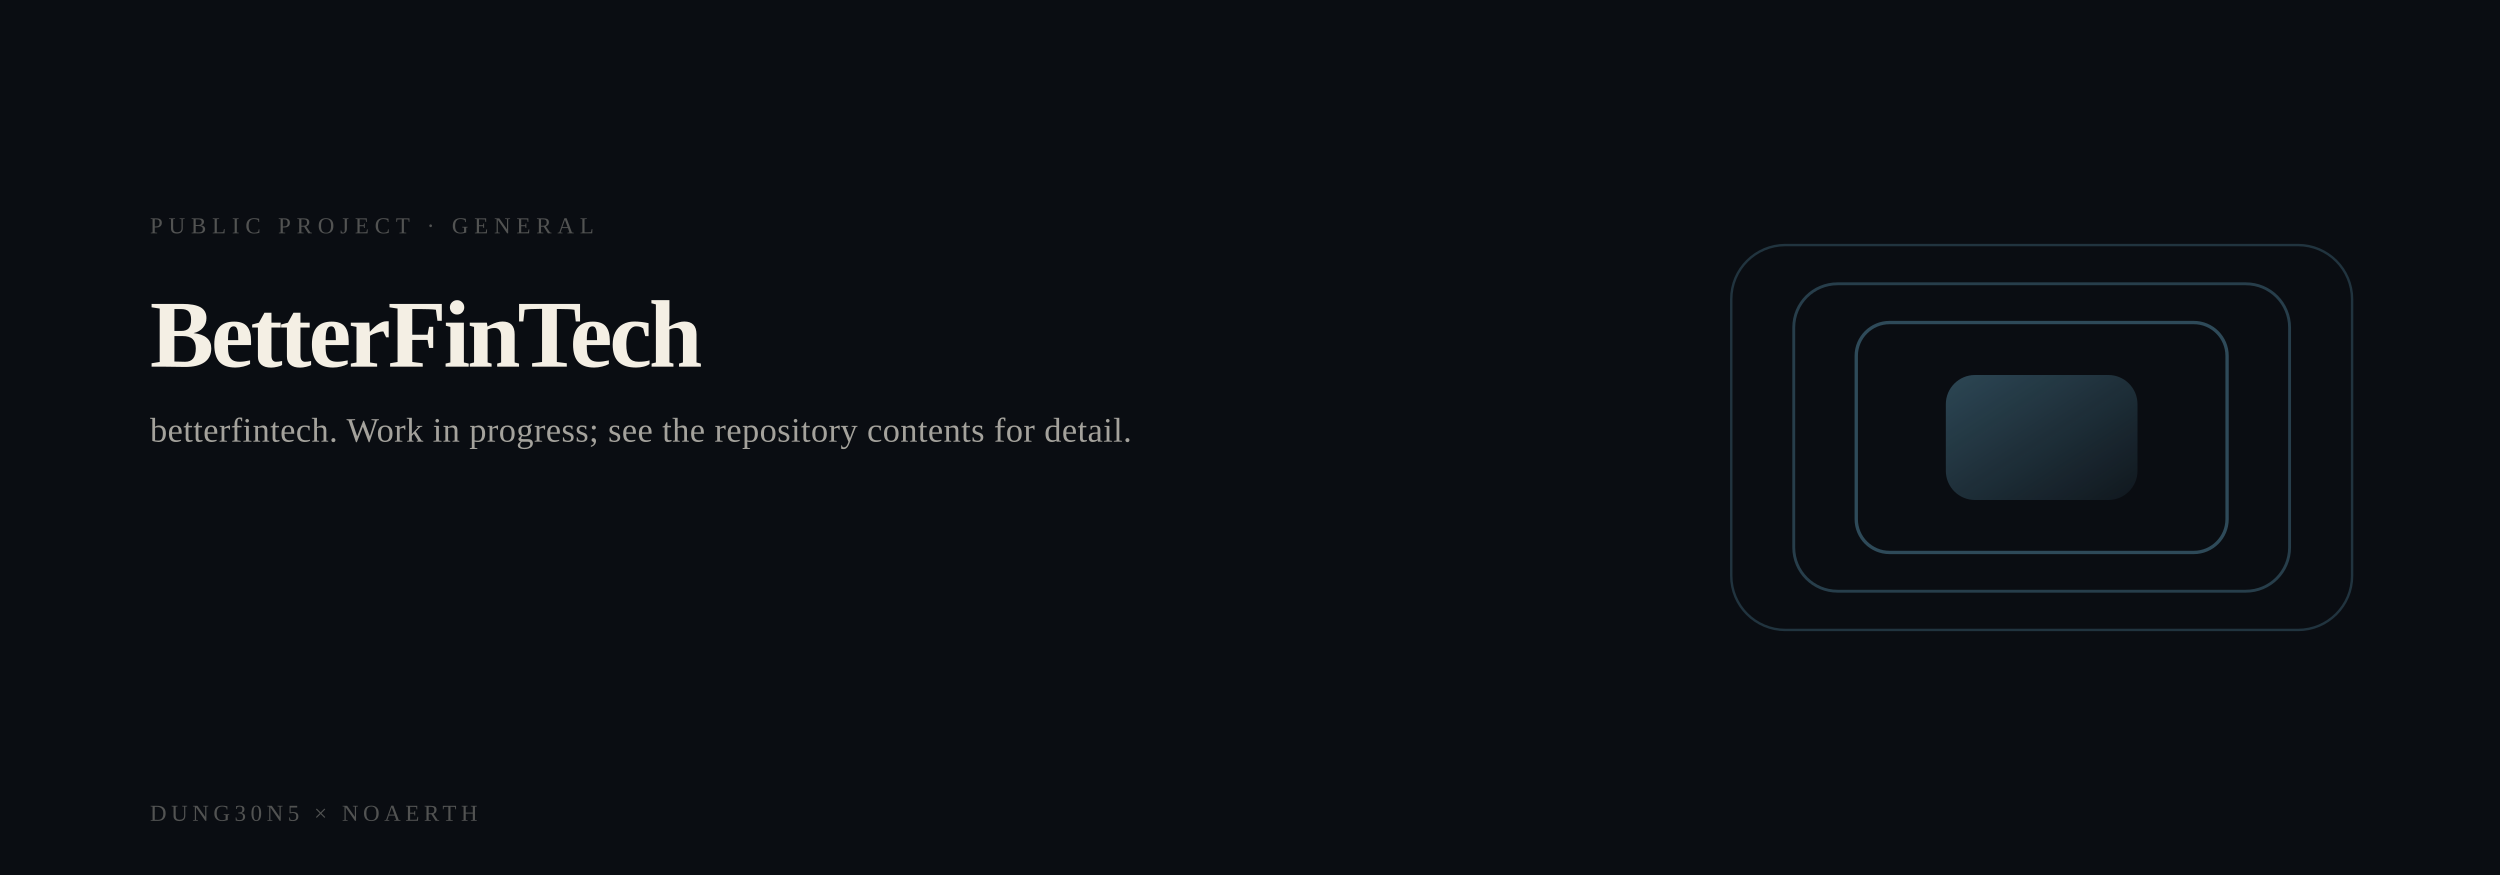
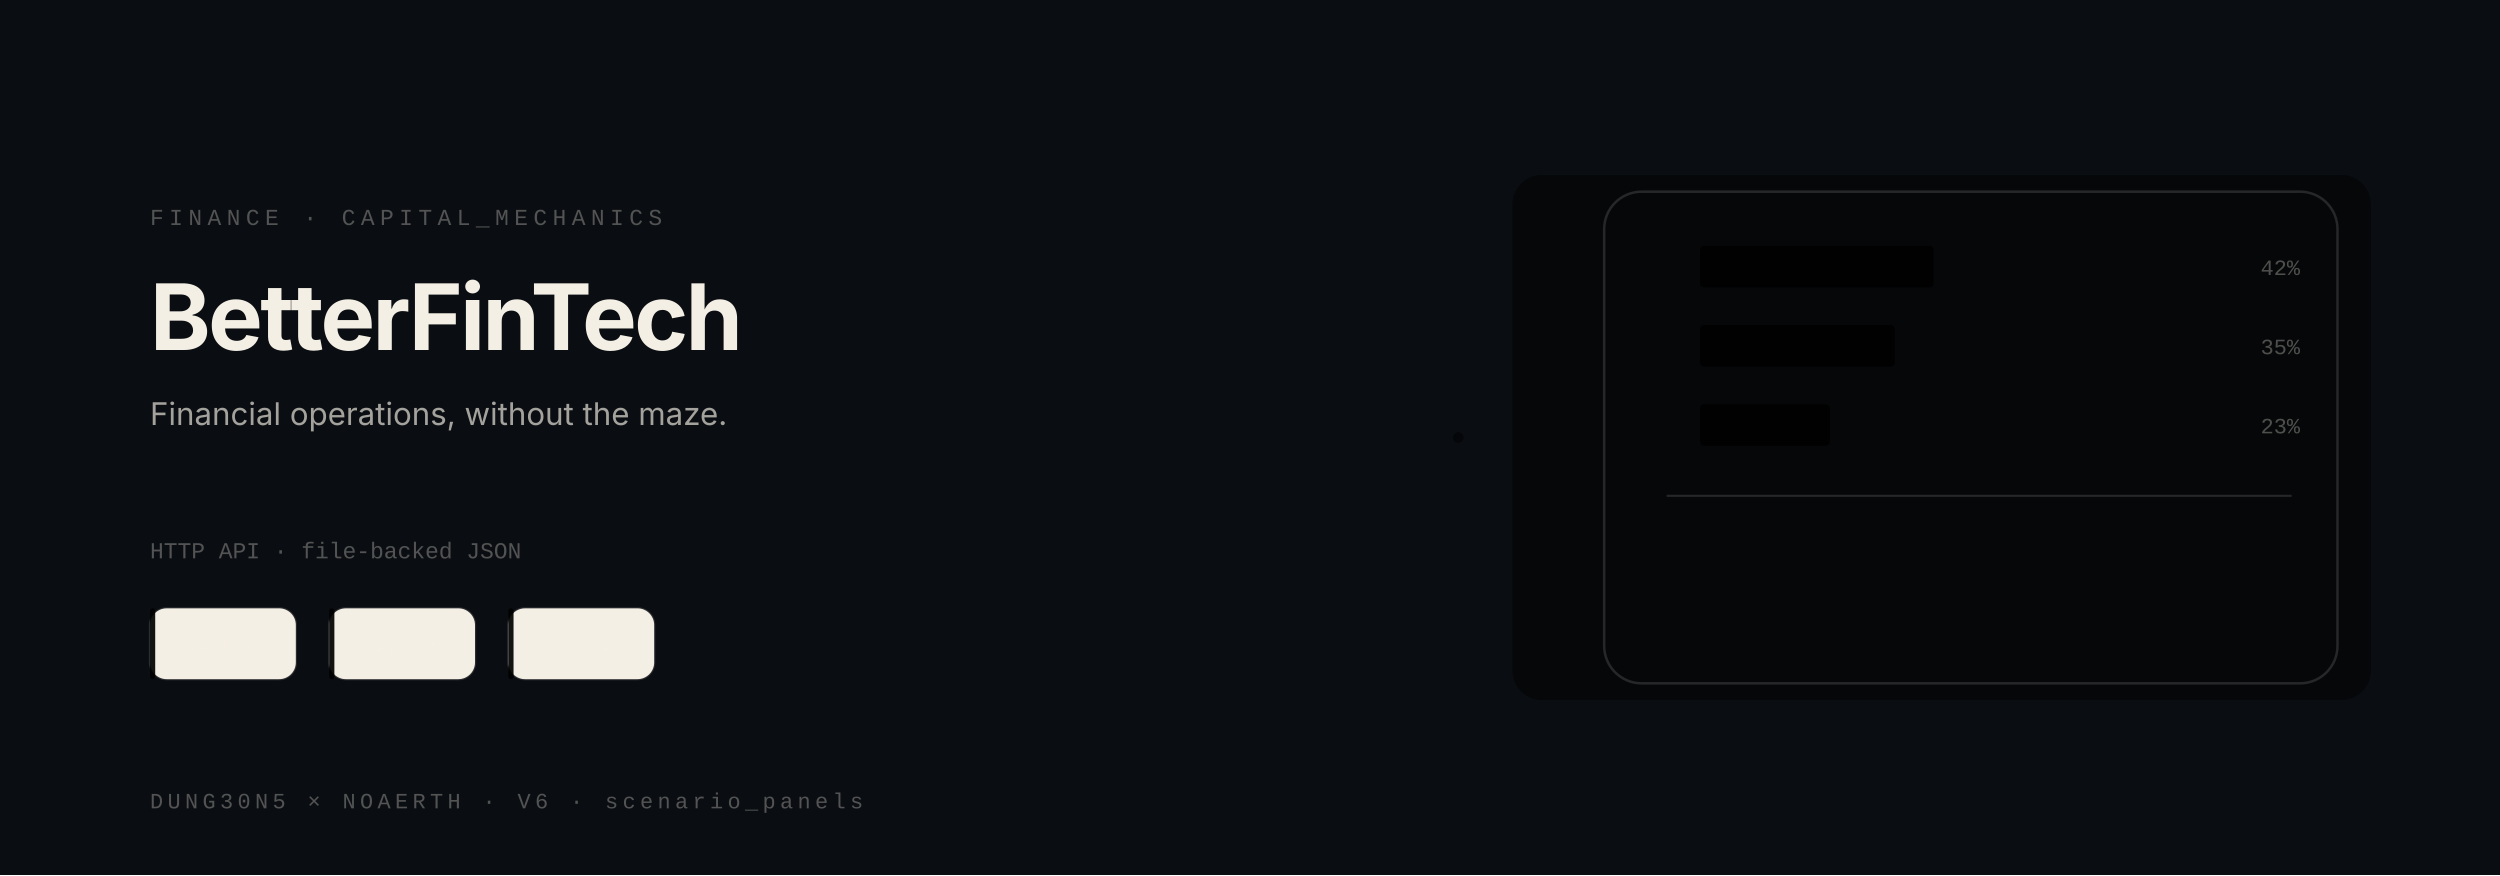
- <svg xmlns="http://www.w3.org/2000/svg" viewBox="0 0 1200 420" width="1200" height="420" role="img" aria-label="BetterFinTech: parallel channels converging into an index. Motion depicts records ingest, normalise, index, answer.">
-   <defs>
-     <linearGradient id="hero-betterfintech-dark-a" x1="0" y1="0" x2="1" y2="1">
-       <stop offset="0" stop-color="#6fb7d6" stop-opacity="0.85" />
-       <stop offset="1" stop-color="#6fb7d6" stop-opacity="0.15" />
-     </linearGradient>
-   </defs>
+ <svg xmlns="http://www.w3.org/2000/svg" viewBox="0 0 1200 420" width="1200" height="420" role="img" aria-label="BetterFinTech: value enters, allocates across positions, and settles">
  <rect width="1200" height="420" fill="#0a0d12" />
-   <rect x="891" y="154.82" width="178" height="110.36" rx="16" fill="none" stroke="#6fb7d6" stroke-width="1.60" opacity="0.36" />
-   <rect x="861" y="136.22" width="238" height="147.56" rx="21" fill="none" stroke="#6fb7d6" stroke-width="1.38" opacity="0.29" />
-   <rect x="831" y="117.62" width="298" height="184.76" rx="26" fill="none" stroke="#6fb7d6" stroke-width="1.16" opacity="0.23" />
-   <rect x="934" y="180" width="92" height="60" rx="14" fill="url(#hero-betterfintech-dark-a)" opacity="0.40" />
-   <text x="72" y="112" fill="#f4efe44f" font-size="11" letter-spacing="2.8">PUBLIC PROJECT · GENERAL</text>
-   <text x="72" y="176" fill="#f4efe4" font-size="46" font-weight="660" letter-spacing="-1.4">BetterFinTech</text>
-   <text x="72" y="212" fill="#f4efe4a8" font-size="16.5" letter-spacing="0.2">betterfintech. Work in progress; see the repository contents for detail.</text>
-   <rect x="72" y="266" width="106" height="40" rx="9" fill="#f4efe4" fill-opacity="0.05" stroke="#f4efe424" stroke-width="1.1" opacity="0">
-     <animate attributeName="opacity" from="0" to="1" dur="0.5s" begin="0.50s" fill="freeze" />
-   </rect>
-   <rect x="72" y="266" width="2.5" height="40" rx="1.2" fill="#6fb7d6" opacity="0">
-     <animate attributeName="opacity" from="0" to="0.9" dur="0.5s" begin="0.50s" fill="freeze" />
-   </rect>
-   <text x="125" y="291" fill="#f4efe4" font-size="11.5" text-anchor="middle" font-family="ui-monospace,SFMono-Regular,Menlo,monospace" opacity="0">request<animate attributeName="opacity" from="0" to="1" dur="0.5s" begin="0.65s" fill="freeze" />
-   </text>
-   <rect x="194" y="266" width="106" height="40" rx="9" fill="#f4efe4" fill-opacity="0.05" stroke="#f4efe424" stroke-width="1.1" opacity="0">
-     <animate attributeName="opacity" from="0" to="1" dur="0.5s" begin="1.00s" fill="freeze" />
-   </rect>
-   <rect x="194" y="266" width="2.5" height="40" rx="1.2" fill="#6fb7d6" opacity="0">
-     <animate attributeName="opacity" from="0" to="0.9" dur="0.5s" begin="1.00s" fill="freeze" />
-   </rect>
-   <text x="247" y="291" fill="#f4efe4" font-size="11.5" text-anchor="middle" font-family="ui-monospace,SFMono-Regular,Menlo,monospace" opacity="0">validate<animate attributeName="opacity" from="0" to="1" dur="0.5s" begin="1.15s" fill="freeze" />
-   </text>
-   <rect x="316" y="266" width="106" height="40" rx="9" fill="#f4efe4" fill-opacity="0.05" stroke="#f4efe424" stroke-width="1.1" opacity="0">
-     <animate attributeName="opacity" from="0" to="1" dur="0.5s" begin="1.50s" fill="freeze" />
-   </rect>
-   <rect x="316" y="266" width="2.5" height="40" rx="1.2" fill="#6fb7d6" opacity="0">
-     <animate attributeName="opacity" from="0" to="0.9" dur="0.5s" begin="1.50s" fill="freeze" />
-   </rect>
-   <text x="369" y="291" fill="#f4efe4" font-size="11.5" text-anchor="middle" font-family="ui-monospace,SFMono-Regular,Menlo,monospace" opacity="0">persist<animate attributeName="opacity" from="0" to="1" dur="0.5s" begin="1.65s" fill="freeze" />
-   </text>
-   <rect x="438" y="266" width="106" height="40" rx="9" fill="#f4efe4" fill-opacity="0.05" stroke="#f4efe424" stroke-width="1.1" opacity="0">
-     <animate attributeName="opacity" from="0" to="1" dur="0.5s" begin="2.00s" fill="freeze" />
-   </rect>
-   <rect x="438" y="266" width="2.5" height="40" rx="1.2" fill="#e7c27a" opacity="0">
-     <animate attributeName="opacity" from="0" to="0.9" dur="0.5s" begin="2.00s" fill="freeze" />
-   </rect>
-   <text x="491" y="291" fill="#f4efe4" font-size="11.5" text-anchor="middle" font-family="ui-monospace,SFMono-Regular,Menlo,monospace" opacity="0">respond<animate attributeName="opacity" from="0" to="1" dur="0.5s" begin="2.15s" fill="freeze" />
-   </text>
-   <text x="72" y="394" fill="#f4efe44f" font-size="11" letter-spacing="2.2">DUNG30N5 × NOAERTH</text>
+   <text x="72" y="108" font-family="ui-monospace, SFMono-Regular, Menlo, Monaco, Consolas, 'Liberation Mono', monospace" font-size="11" letter-spacing="2.6" fill="#f4efe44f">FINANCE · CAPITAL_MECHANICS</text>
+   <text x="72" y="168" font-family="-apple-system, BlinkMacSystemFont, 'Segoe UI', Inter, Helvetica, Arial, sans-serif" font-size="44" font-weight="660" letter-spacing="-1.2" fill="#f4efe4">BetterFinTech</text>
+   <text x="72" y="204" font-family="-apple-system, BlinkMacSystemFont, 'Segoe UI', Inter, Helvetica, Arial, sans-serif" font-size="15" fill="#f4efe4a8">Financial operations, without the maze.</text>
+   <text x="72" y="268" font-family="ui-monospace, SFMono-Regular, Menlo, Monaco, Consolas, 'Liberation Mono', monospace" font-size="11" fill="#f4efe44f">HTTP API · file-backed JSON</text>
+   <rect x="72.0" y="292.0" width="70.0" height="34.0" rx="8" fill="#f4efe4" stroke="#f4efe424" stroke-width="1.1" />
+   <rect x="72.0" y="292.0" width="2.5" height="34.0" rx="1.2" fill="amber" opacity="0.92" />
+   <text x="107.0" y="314" font-family="ui-monospace, SFMono-Regular, Menlo, Monaco, Consolas, 'Liberation Mono', monospace" font-size="11" fill="#f4efe4" fill-opacity="0.82" text-anchor="middle">checkout</text>
+   <rect x="158.0" y="292.0" width="70.0" height="34.0" rx="8" fill="#f4efe4" stroke="#f4efe424" stroke-width="1.1" />
+   <rect x="158.0" y="292.0" width="2.5" height="34.0" rx="1.2" fill="amber" opacity="0.92" />
+   <text x="193.0" y="314" font-family="ui-monospace, SFMono-Regular, Menlo, Monaco, Consolas, 'Liberation Mono', monospace" font-size="11" fill="#f4efe4" fill-opacity="0.82" text-anchor="middle">report</text>
+   <rect x="244.0" y="292.0" width="70.0" height="34.0" rx="8" fill="#f4efe4" stroke="#f4efe424" stroke-width="1.1" />
+   <rect x="244.0" y="292.0" width="2.5" height="34.0" rx="1.2" fill="mint" opacity="0.92" />
+   <text x="279.0" y="314" font-family="ui-monospace, SFMono-Regular, Menlo, Monaco, Consolas, 'Liberation Mono', monospace" font-size="11" fill="#f4efe4" fill-opacity="0.82" text-anchor="middle">scan</text>
+   <rect x="726.0" y="84.0" width="412.0" height="252.0" rx="14" fill="amber" fill-opacity="0.34" />
+   <line x1="740.0" y1="85.0" x2="1124.0" y2="85.0" stroke="amber" stroke-width="1.6" opacity="0.4" />
+   <rect x="738.0" y="316.0" width="382.0" height="20" rx="5" fill="none" stroke="amber" stroke-width="1.1" opacity="0.30" />
+   <rect x="754.0" y="286.0" width="362.0" height="20" rx="5" fill="none" stroke="amber" stroke-width="1.1" opacity="0.24" />
+   <rect x="770.0" y="256.0" width="342.0" height="20" rx="5" fill="none" stroke="amber" stroke-width="1.1" opacity="0.18" />
+   <rect x="786.0" y="226.0" width="322.0" height="20" rx="5" fill="none" stroke="amber" stroke-width="1.1" opacity="0.12" />
+   <rect x="726.0" y="84.0" width="412.0" height="252.0" rx="14" fill="#000" fill-opacity="0.22" />
+   <circle cx="1104.0" cy="302.0" r="9" fill="none" stroke="mint" stroke-width="1.4" opacity="0.6" />
+   <rect x="770" y="92" width="352" height="236" rx="18" fill="none" stroke="#f4efe424" stroke-width="1.2" />
+   <rect x="816.0" y="118.0" width="112.2" height="20.0" rx="2" fill="mint" opacity="0.82" />
+   <text x="1104" y="132" font-family="ui-monospace, SFMono-Regular, Menlo, Monaco, Consolas, 'Liberation Mono', monospace" font-size="10.5" fill="#f4efe44f" text-anchor="end">42%</text>
+   <rect x="816.0" y="156.0" width="93.5" height="20.0" rx="2" fill="amber" opacity="0.82" />
+   <text x="1104" y="170" font-family="ui-monospace, SFMono-Regular, Menlo, Monaco, Consolas, 'Liberation Mono', monospace" font-size="10.5" fill="#f4efe44f" text-anchor="end">35%</text>
+   <rect x="816.0" y="194.0" width="62.3" height="20.0" rx="2" fill="amber" opacity="0.82" />
+   <text x="1104" y="208" font-family="ui-monospace, SFMono-Regular, Menlo, Monaco, Consolas, 'Liberation Mono', monospace" font-size="10.5" fill="#f4efe44f" text-anchor="end">23%</text>
+   <line x1="800" y1="238" x2="1100" y2="238" stroke="#f4efe424" stroke-width="1" />
+   <circle cx="700.0" cy="210.0" r="2.6" fill="amber" opacity="0.5" />
+   <text x="72" y="388" font-family="ui-monospace, SFMono-Regular, Menlo, Monaco, Consolas, 'Liberation Mono', monospace" font-size="10.5" letter-spacing="2.1" fill="#f4efe44f">DUNG30N5 × NOAERTH · V6 · scenario_panels</text>
</svg>
